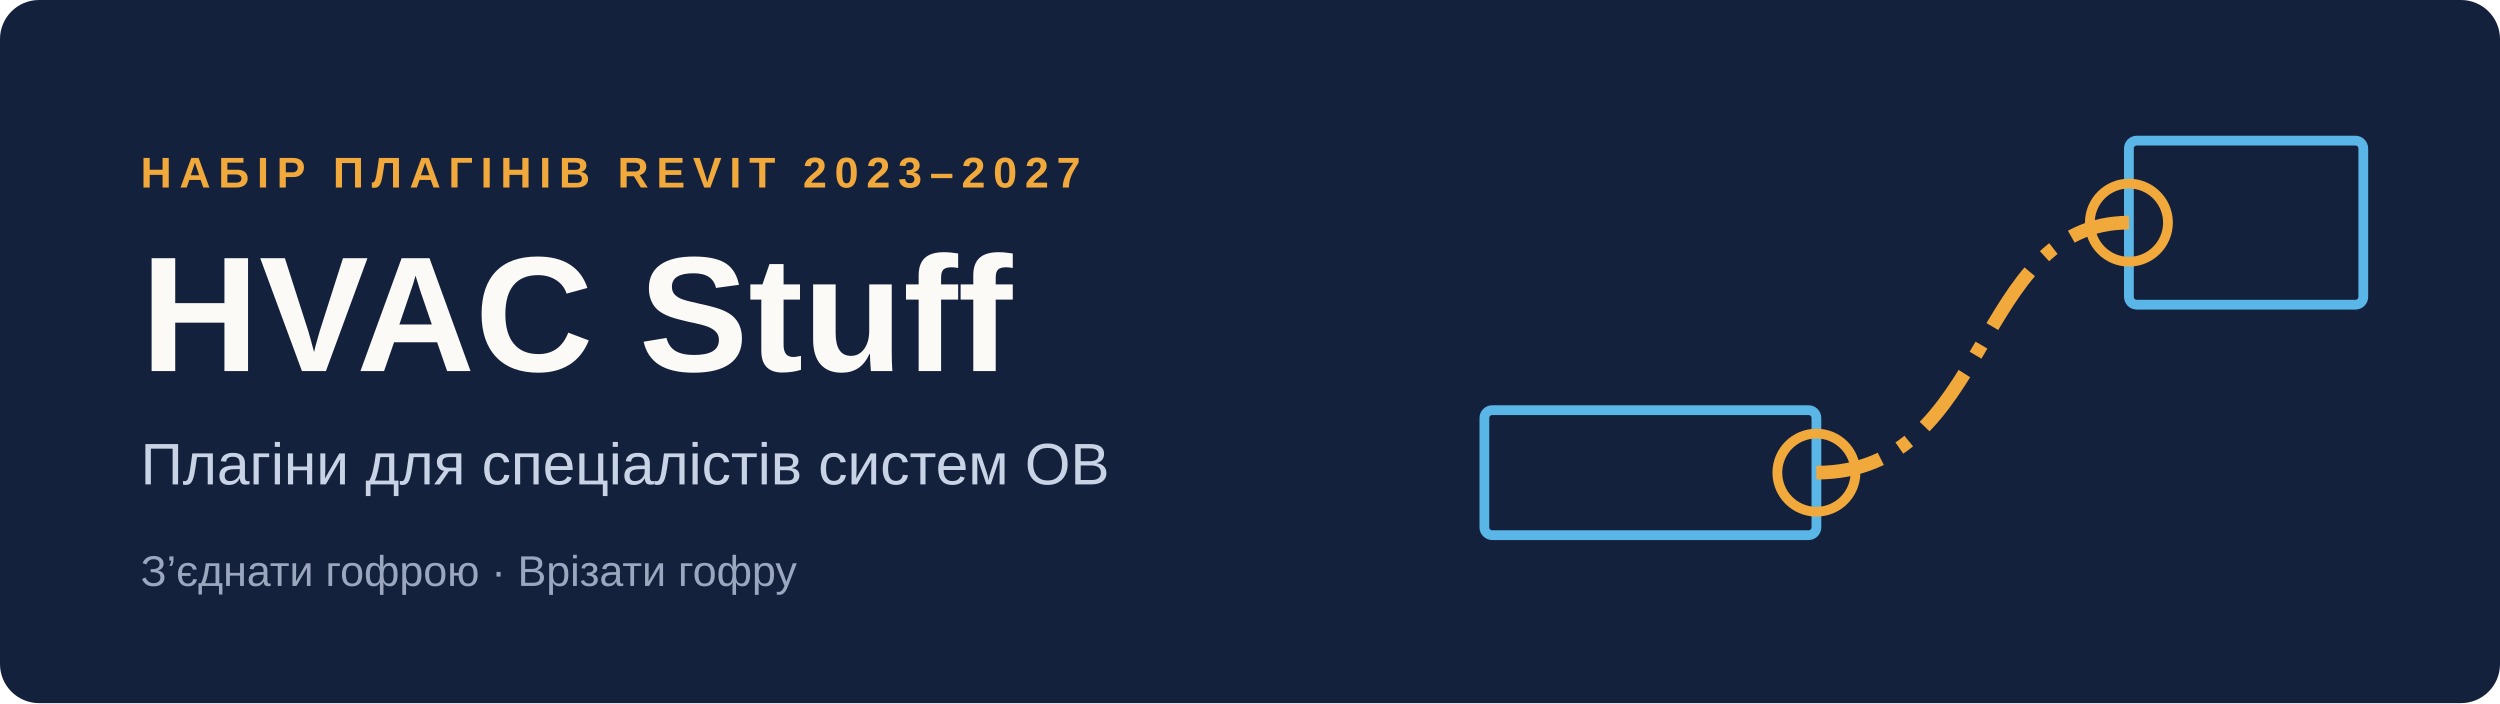
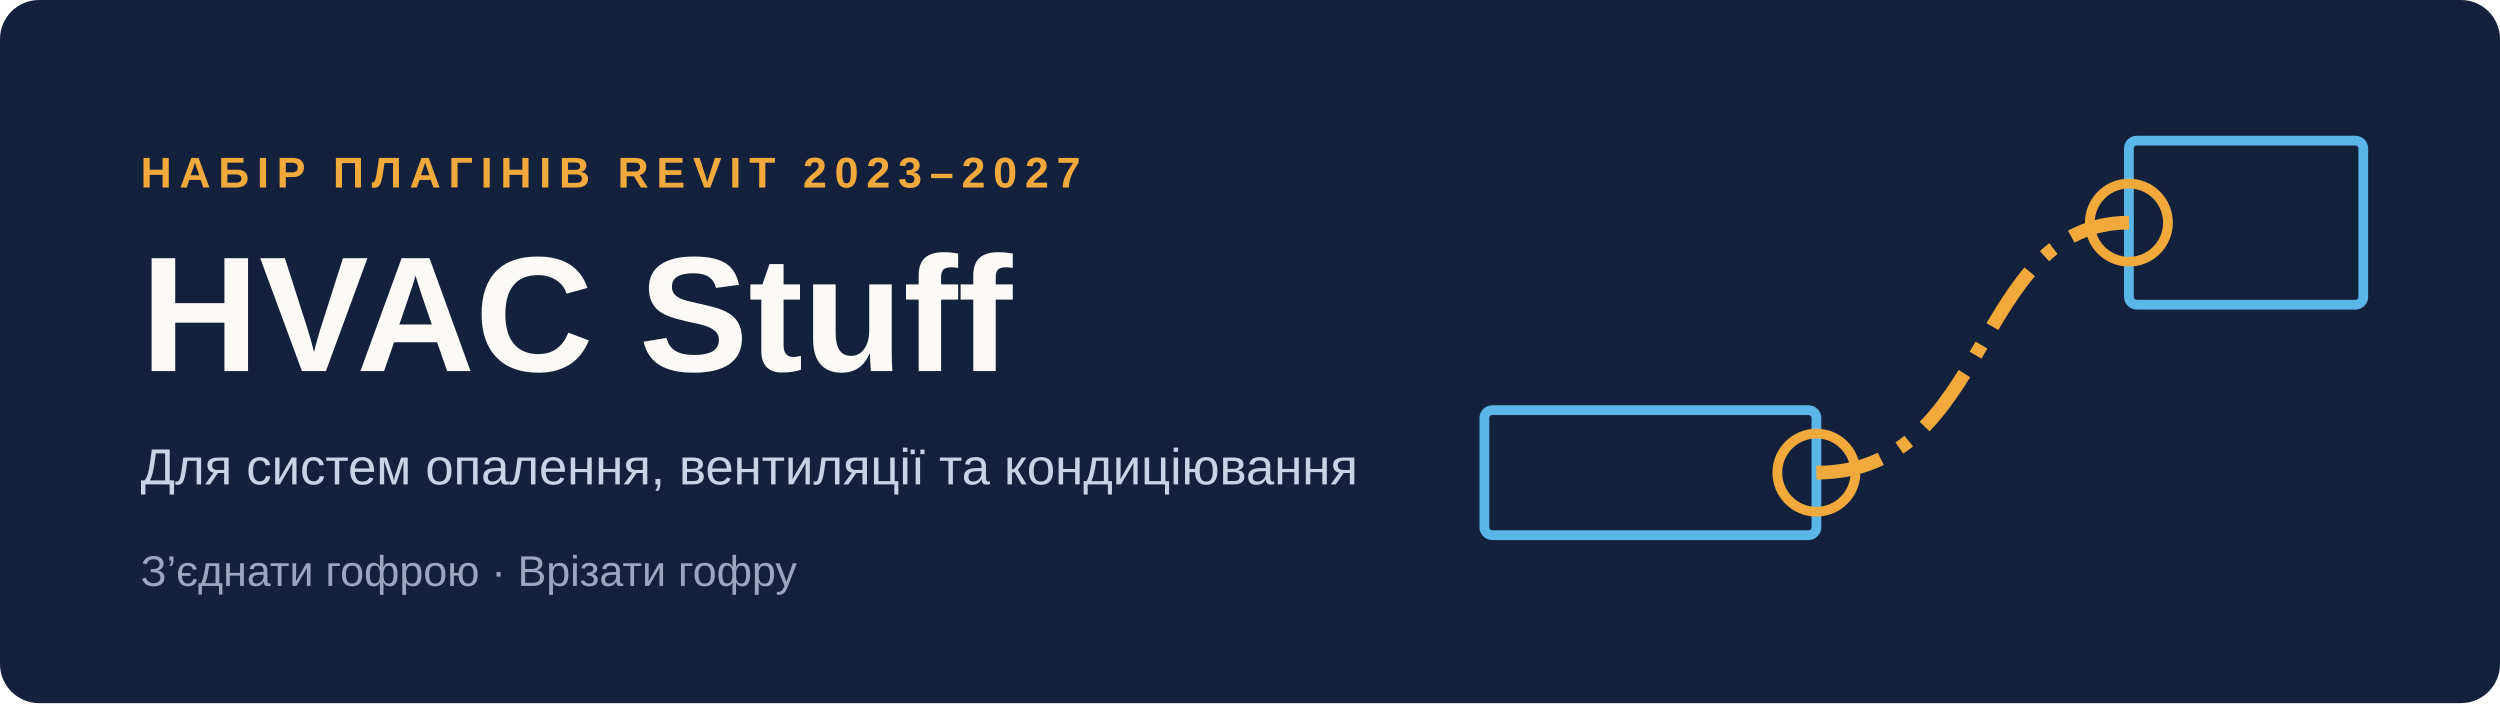
- <svg xmlns="http://www.w3.org/2000/svg" width="1280" height="360" viewBox="0 0 1280 360" role="img" aria-label="HVAC Stuff — набір плагінів Revit для спеціалістів систем ОВ">
+ <svg xmlns="http://www.w3.org/2000/svg" width="1280" height="360" viewBox="0 0 1280 360" role="img" aria-label="HVAC Stuff — набір плагінів Revit для спеціалістів систем опалення, вентиляції та кондиціювання">
  <rect width="1280" height="360" rx="20" fill="#14213D" />
  <text x="72" y="96" fill="#F2A93B" font-family="Segoe UI, Arial, sans-serif" font-size="22" font-weight="600" letter-spacing="4">НАБІР ПЛАГІНІВ REVIT 2023–2027</text>
  <text x="72" y="190" fill="#FBFAF6" font-family="Segoe UI, Arial, sans-serif" font-size="84" font-weight="700">HVAC Stuff</text>
-   <text x="72" y="248" fill="#C9D3E6" font-family="Segoe UI, Arial, sans-serif" font-size="30">Плагіни для спеціалістів систем ОВ</text>
+   <text x="72" y="248" fill="#C9D3E6" font-family="Segoe UI, Arial, sans-serif" font-size="26">Для систем опалення, вентиляції та кондиціювання</text>
  <text x="72" y="300" fill="#9AA7BF" font-family="Segoe UI, Arial, sans-serif" font-size="22">З’єднати гофрою · Врізати гофру</text>
  <rect x="760" y="210" width="170" height="64" rx="4" fill="none" stroke="#5BB6E8" stroke-width="5" />
  <rect x="1090" y="72" width="120" height="84" rx="4" fill="none" stroke="#5BB6E8" stroke-width="5" />
  <path d="M930 242 C1020 242 1010 114 1090 114" fill="none" stroke="#F2A93B" stroke-width="7" stroke-dasharray="34 11 6 11" />
  <circle cx="930" cy="242" r="20" fill="none" stroke="#F2A93B" stroke-width="5" />
  <circle cx="1090" cy="114" r="20" fill="none" stroke="#F2A93B" stroke-width="5" />
</svg>
